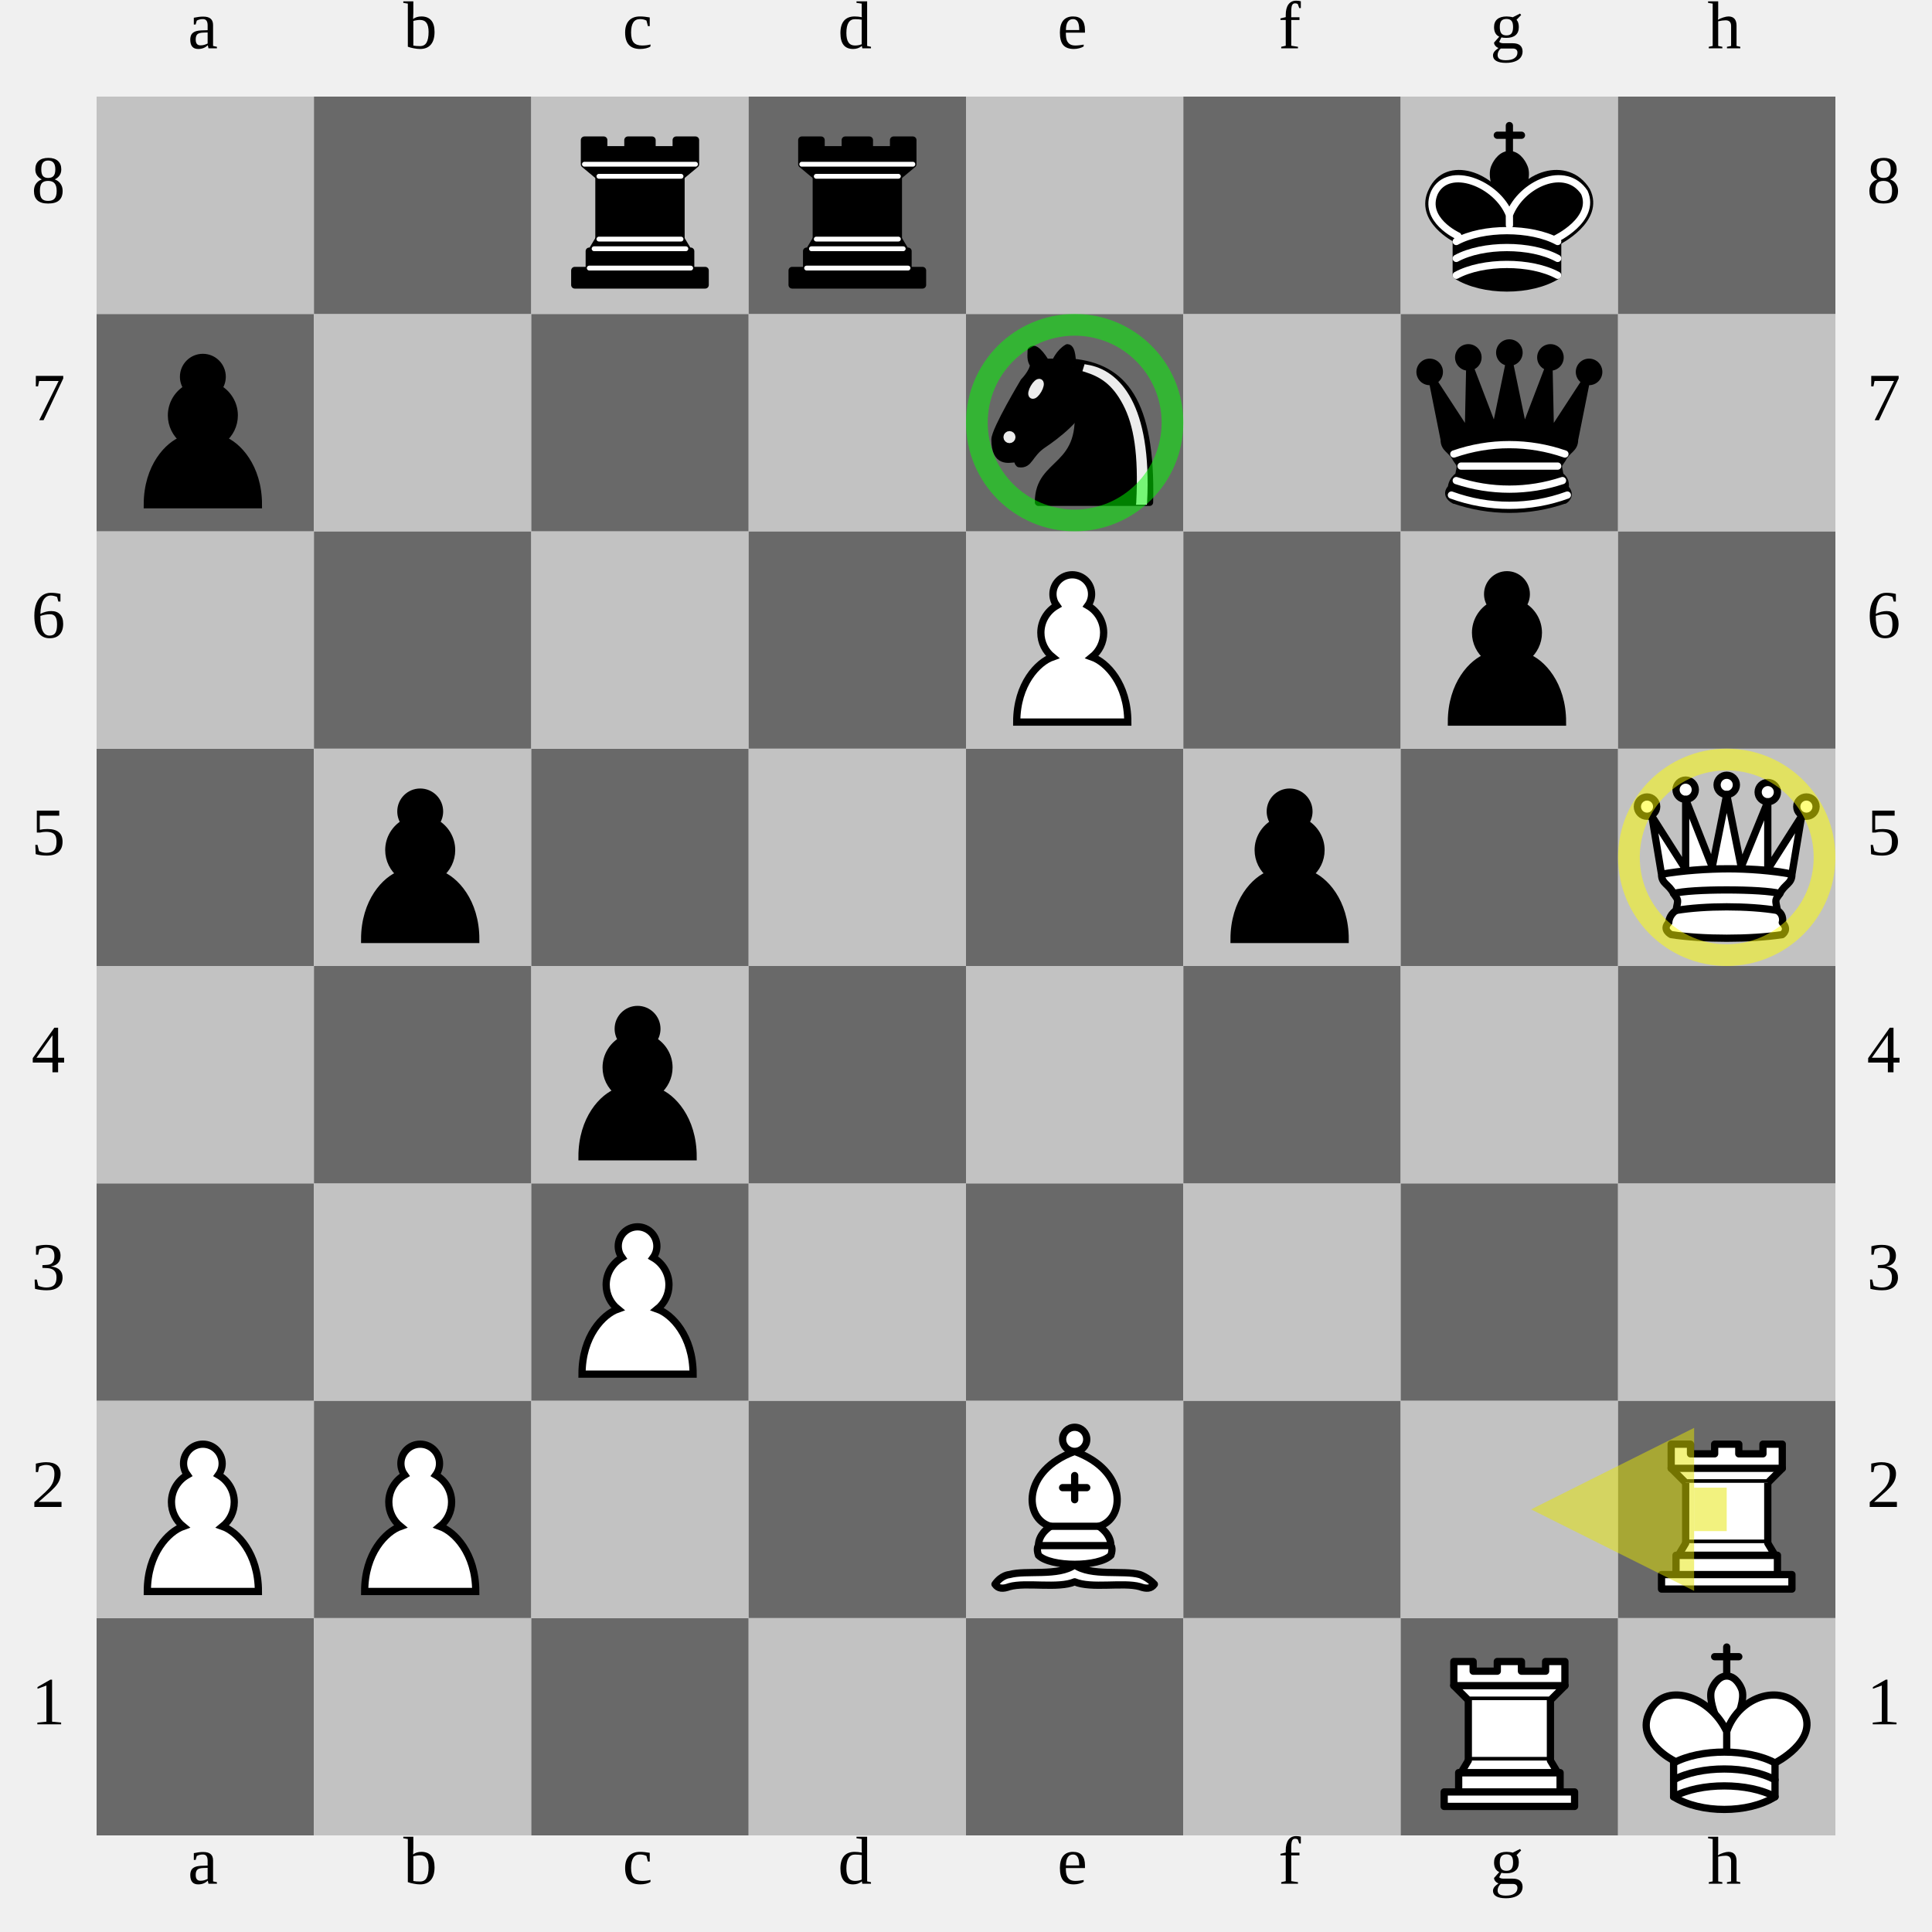
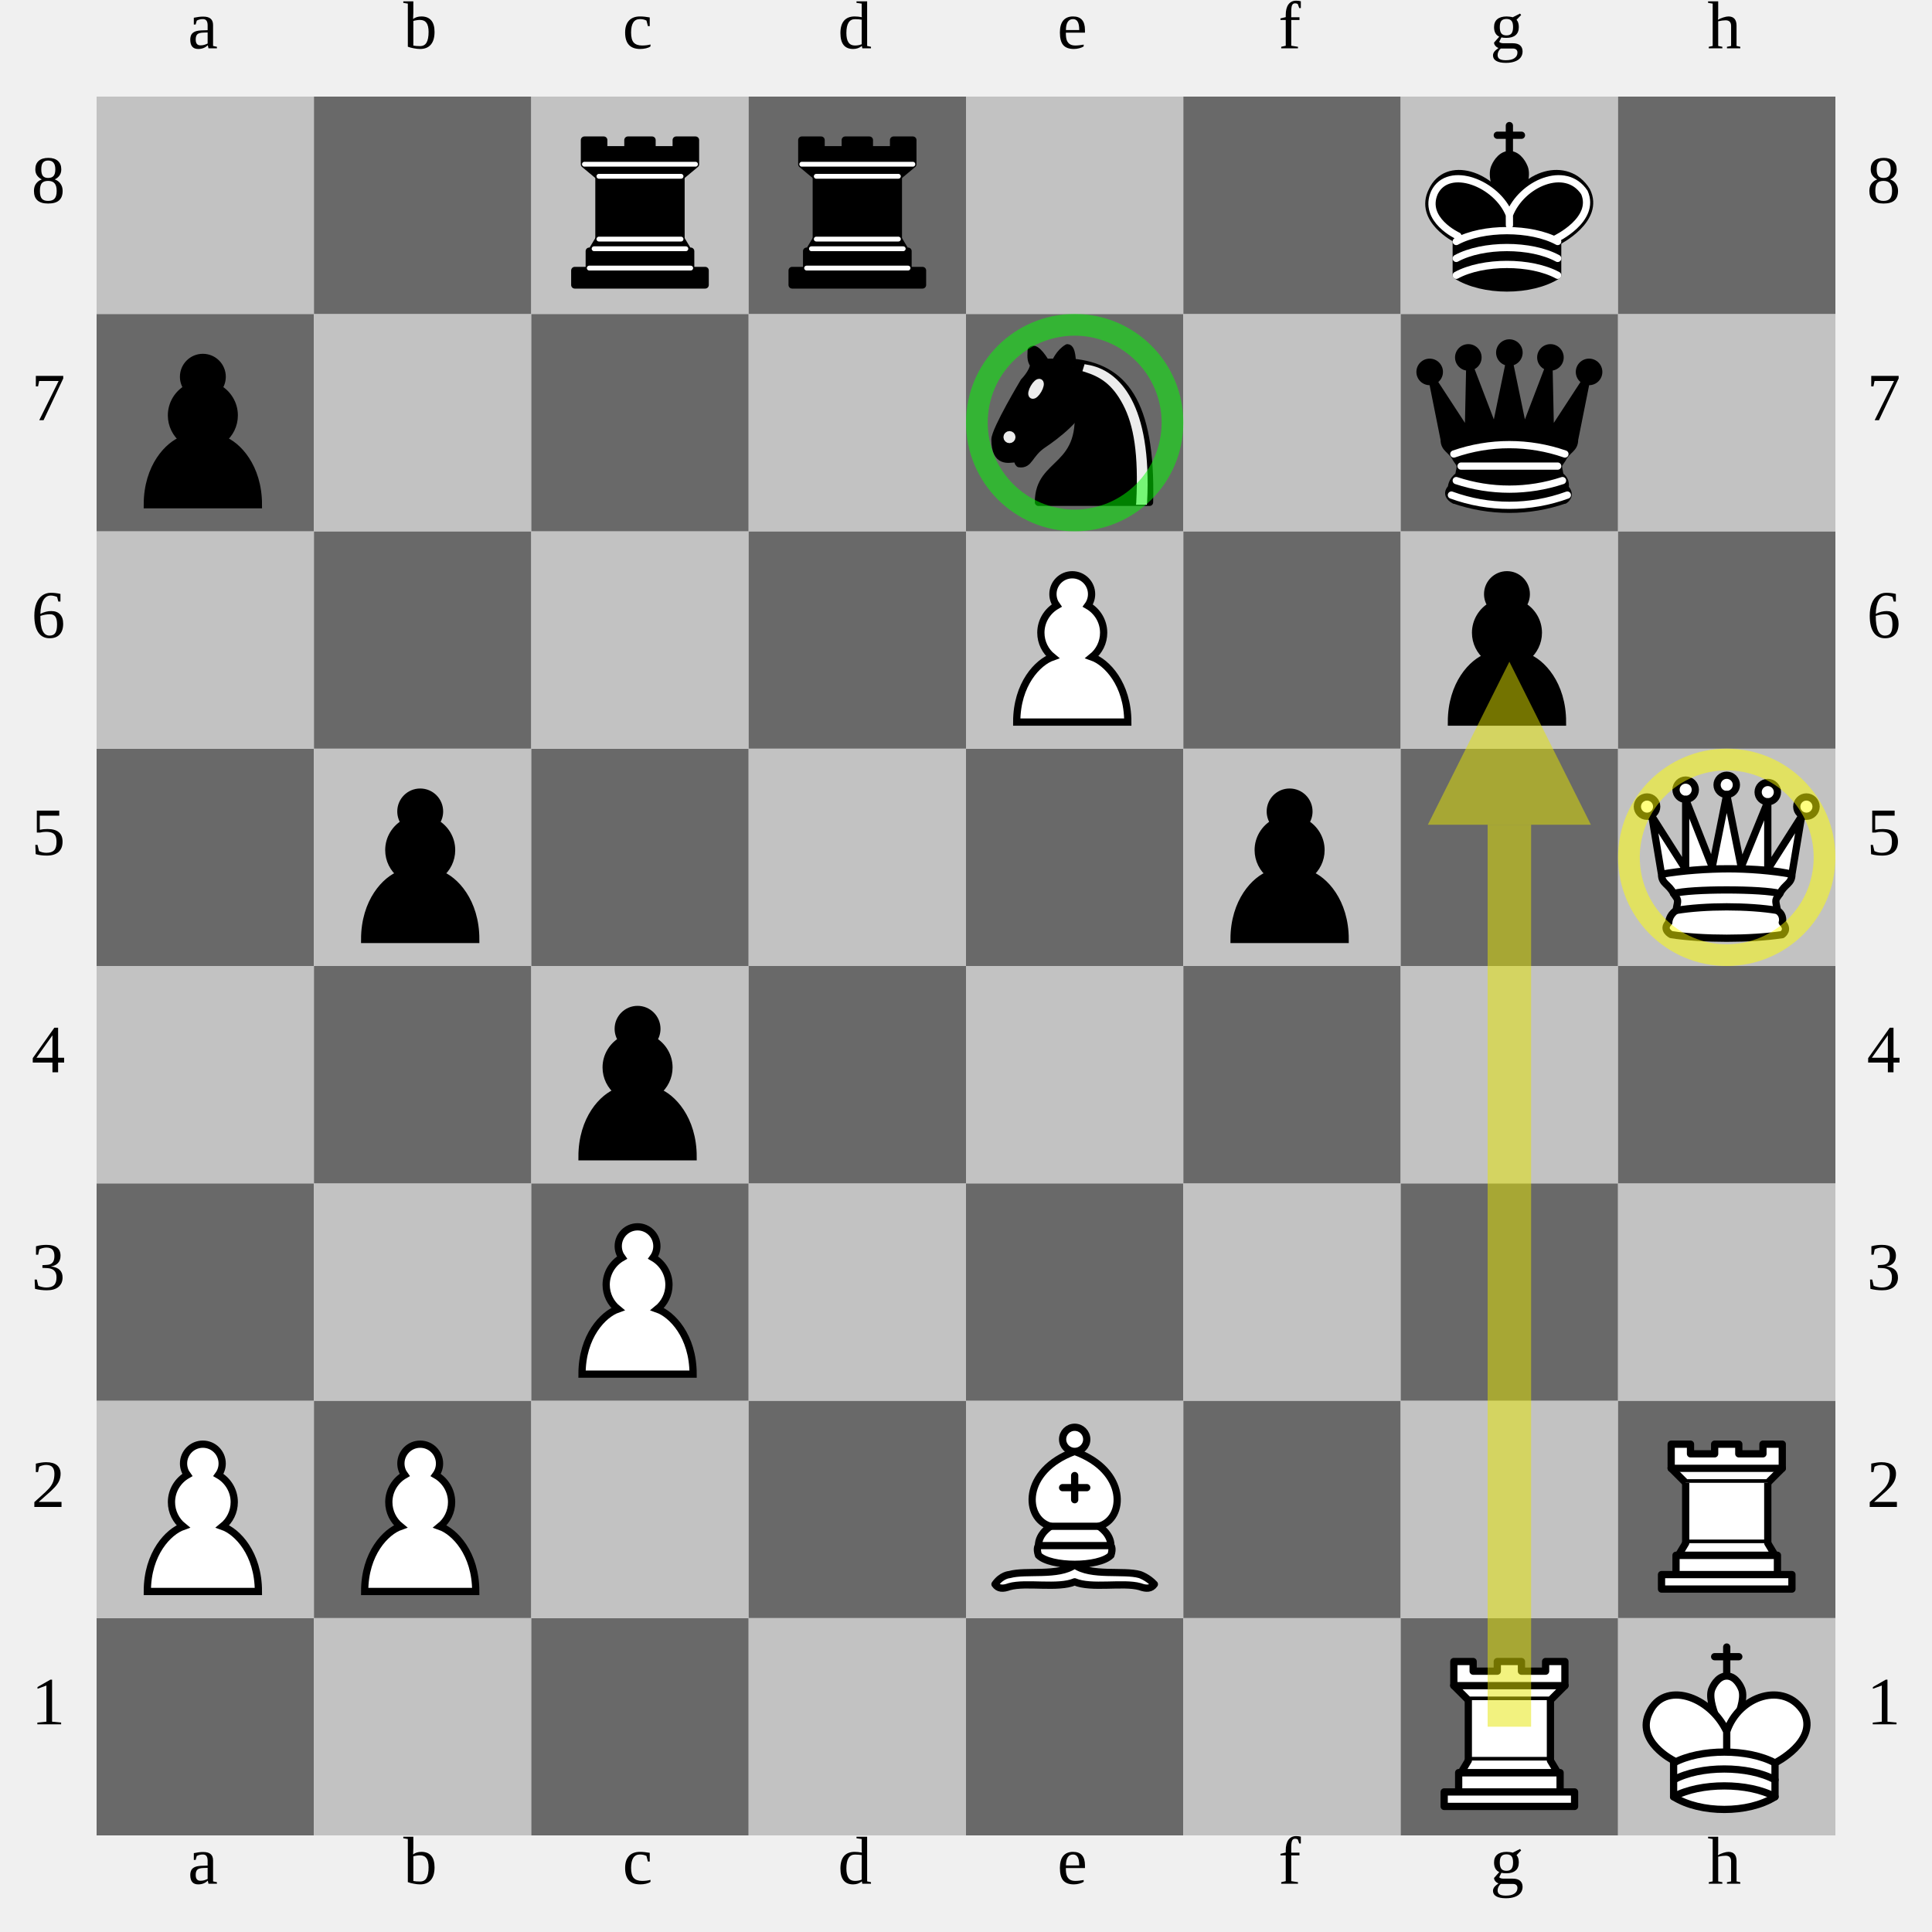
<svg xmlns="http://www.w3.org/2000/svg" xmlns:xlink="http://www.w3.org/1999/xlink" version="1.1" viewBox="0 0 400 400">
  <defs>
    <g class="white pawn" id="white-pawn">
      <path d="M22 9c-2.21 0-4 1.79-4 4 0 .89.29 1.71.78 2.38-1.95 1.12-3.28 3.21-3.28 5.62 0 2.03.94 3.84 2.41 5.03-3 1.06-7.41 5.55-7.41 13.47h23c0-7.92-4.41-12.41-7.41-13.47 1.47-1.19 2.41-3 2.41-5.03 0-2.41-1.33-4.5-3.28-5.62.49-.67.78-1.49.78-2.38 0-2.21-1.79-4-4-4z" fill="#fff" stroke="#000" stroke-linecap="round" stroke-width="1.5" />
    </g>
    <g class="white bishop" fill="none" fill-rule="evenodd" id="white-bishop" stroke="#000" stroke-linecap="round" stroke-linejoin="round" stroke-width="1.5">
      <g fill="#fff" stroke-linecap="butt">
        <path d="M9 36c3.39-.97 10.11.43 13.5-2 3.39 2.43 10.11 1.03 13.5 2 0 0 1.65.54 3 2-.68.97-1.65.99-3 .5-3.39-.97-10.11.46-13.5-1-3.39 1.46-10.11.03-13.5 1-1.354.49-2.323.47-3-.5 1.354-1.94 3-2 3-2zM15 32c2.5 2.5 12.5 2.5 15 0 .5-1.5 0-2 0-2 0-2.5-2.5-4-2.5-4 5.5-1.5 6-11.5-5-15.5-11 4-10.5 14-5 15.5 0 0-2.5 1.5-2.5 4 0 0-.5.5 0 2zM25 8a2.5 2.5 0 1 1-5 0 2.5 2.5 0 1 1 5 0z" />
      </g>
      <path d="M17.5 26h10M15 30h15m-7.5-14.5v5M20 18h5" stroke-linejoin="miter" />
    </g>
    <g class="white rook" fill="#fff" fill-rule="evenodd" id="white-rook" stroke="#000" stroke-linecap="round" stroke-linejoin="round" stroke-width="1.5">
      <path d="M9 39h27v-3H9v3zM12 36v-4h21v4H12zM11 14V9h4v2h5V9h5v2h5V9h4v5" stroke-linecap="butt" />
      <path d="M34 14l-3 3H14l-3-3" />
      <path d="M31 17v12.5H14V17" stroke-linecap="butt" stroke-linejoin="miter" />
      <path d="M31 29.5l1.5 2.5h-20l1.5-2.5" />
      <path d="M11 14h23" fill="none" stroke-linejoin="miter" />
    </g>
    <g class="white queen" fill="#fff" fill-rule="evenodd" id="white-queen" stroke="#000" stroke-linecap="round" stroke-linejoin="round" stroke-width="1.5">
      <path d="M8 12a2 2 0 1 1-4 0 2 2 0 1 1 4 0zM24.5 7.5a2 2 0 1 1-4 0 2 2 0 1 1 4 0zM41 12a2 2 0 1 1-4 0 2 2 0 1 1 4 0zM16 8.5a2 2 0 1 1-4 0 2 2 0 1 1 4 0zM33 9a2 2 0 1 1-4 0 2 2 0 1 1 4 0z" />
      <path d="M9 26c8.5-1.5 21-1.5 27 0l2-12-7 11V11l-5.5 13.5-3-15-3 15-5.5-14V25L7 14l2 12zM9 26c0 2 1.5 2 2.5 4 1 1.5 1 1 .5 3.5-1.5 1-1.5 2.5-1.5 2.5-1.5 1.5.5 2.5.5 2.5 6.5 1 16.5 1 23 0 0 0 1.5-1 0-2.5 0 0 .5-1.5-1-2.5-.5-2.5-.5-2 .5-3.5 1-2 2.5-2 2.5-4-8.5-1.5-18.5-1.5-27 0z" stroke-linecap="butt" />
      <path d="M11.5 30c3.5-1 18.5-1 22 0M12 33.5c6-1 15-1 21 0" fill="none" />
    </g>
    <g class="white king" fill="none" fill-rule="evenodd" id="white-king" stroke="#000" stroke-linecap="round" stroke-linejoin="round" stroke-width="1.5">
      <path d="M22.5 11.63V6M20 8h5" stroke-linejoin="miter" />
      <path d="M22.5 25s4.5-7.5 3-10.5c0 0-1-2.5-3-2.5s-3 2.5-3 2.5c-1.5 3 3 10.5 3 10.5" fill="#fff" stroke-linecap="butt" stroke-linejoin="miter" />
      <path d="M11.5 37c5.5 3.5 15.5 3.5 21 0v-7s9-4.5 6-10.5c-4-6.5-13.5-3.5-16 4V27v-3.5c-3.5-7.5-13-10.5-16-4-3 6 5 10 5 10V37z" fill="#fff" />
      <path d="M11.5 30c5.5-3 15.5-3 21 0m-21 3.5c5.5-3 15.5-3 21 0m-21 3.5c5.5-3 15.5-3 21 0" />
    </g>
    <g class="black pawn" id="black-pawn">
      <path d="M22 9c-2.21 0-4 1.79-4 4 0 .89.29 1.71.78 2.38-1.95 1.12-3.28 3.21-3.28 5.62 0 2.03.94 3.84 2.41 5.03-3 1.06-7.41 5.55-7.41 13.47h23c0-7.92-4.41-12.41-7.41-13.47 1.47-1.19 2.41-3 2.41-5.03 0-2.41-1.33-4.5-3.28-5.62.49-.67.78-1.49.78-2.38 0-2.21-1.79-4-4-4z" stroke="#000" stroke-linecap="round" stroke-width="1.5" />
    </g>
    <g class="black knight" fill="none" fill-rule="evenodd" id="black-knight" stroke="#000" stroke-linecap="round" stroke-linejoin="round" stroke-width="1.5">
      <path d="M 22,10 C 32.5,11 38.5,18 38,39 L 15,39 C 15,30 25,32.5 23,18" style="fill:#000000; stroke:#000000;" />
      <path d="M 24,18 C 24.38,20.91 18.45,25.37 16,27 C 13,29 13.18,31.34 11,31 C 9.958,30.06 12.41,27.96 11,28 C 10,28 11.19,29.23 10,30 C 9,30 5.997,31 6,26 C 6,24 12,14 12,14 C 12,14 13.89,12.1 14,10.5 C 13.27,9.506 13.5,8.5 13.5,7.5 C 14.5,6.5 16.5,10 16.5,10 L 18.5,10 C 18.5,10 19.28,8.008 21,7 C 22,7 22,10 22,10" style="fill:#000000; stroke:#000000;" />
      <path d="M 9.5 25.5 A 0.5 0.5 0 1 1 8.5,25.5 A 0.5 0.5 0 1 1 9.5 25.5 z" style="fill:#ececec; stroke:#ececec;" />
      <path d="M 15 15.5 A 0.5 1.5 0 1 1 14,15.5 A 0.5 1.5 0 1 1 15 15.5 z" style="fill:#ececec; stroke:#ececec;" transform="matrix(0.866,0.5,-0.5,0.866,9.693,-5.173)" />
      <path d="M 24.55,10.4 L 24.1,11.85 L 24.6,12 C 27.75,13 30.25,14.49 32.5,18.75 C 34.75,23.01 35.75,29.06 35.25,39 L 35.2,39.5 L 37.45,39.5 L 37.5,39 C 38,28.94 36.62,22.15 34.25,17.66 C 31.88,13.17 28.46,11.02 25.06,10.5 L 24.55,10.4 z " style="fill:#ececec; stroke:none;" />
    </g>
    <g class="black rook" fill="#000" fill-rule="evenodd" id="black-rook" stroke="#000" stroke-linecap="round" stroke-linejoin="round" stroke-width="1.5">
      <path d="M9 39h27v-3H9v3zM12.5 32l1.5-2.5h17l1.5 2.5h-20zM12 36v-4h21v4H12z" stroke-linecap="butt" />
      <path d="M14 29.5v-13h17v13H14z" stroke-linecap="butt" stroke-linejoin="miter" />
      <path d="M14 16.5L11 14h23l-3 2.5H14zM11 14V9h4v2h5V9h5v2h5V9h4v5H11z" stroke-linecap="butt" />
      <path d="M12 35.5h21M13 31.5h19M14 29.5h17M14 16.5h17M11 14h23" fill="none" stroke="#fff" stroke-linejoin="miter" stroke-width="1" />
    </g>
    <g class="black queen" fill="#000" fill-rule="evenodd" id="black-queen" stroke="#000" stroke-linecap="round" stroke-linejoin="round" stroke-width="1.5">
      <g fill="#000" stroke="none">
        <circle cx="6" cy="12" r="2.75" />
        <circle cx="14" cy="9" r="2.75" />
        <circle cx="22.5" cy="8" r="2.75" />
        <circle cx="31" cy="9" r="2.75" />
        <circle cx="39" cy="12" r="2.75" />
      </g>
      <path d="M9 26c8.5-1.5 21-1.5 27 0l2.5-12.5L31 25l-.3-14.1-5.2 13.6-3-14.5-3 14.5-5.2-13.6L14 25 6.5 13.5 9 26zM9 26c0 2 1.5 2 2.5 4 1 1.5 1 1 .5 3.5-1.5 1-1.5 2.5-1.5 2.5-1.5 1.5.5 2.5.5 2.5 6.5 1 16.5 1 23 0 0 0 1.5-1 0-2.5 0 0 .5-1.5-1-2.5-.5-2.5-.5-2 .5-3.5 1-2 2.5-2 2.5-4-8.5-1.5-18.5-1.5-27 0z" stroke-linecap="butt" />
      <path d="M11 38.5a35 35 1 0 0 23 0" fill="none" stroke-linecap="butt" />
      <path d="M11 29a35 35 1 0 1 23 0M12.5 31.5h20M11.5 34.5a35 35 1 0 0 22 0M10.5 37.5a35 35 1 0 0 24 0" fill="none" stroke="#fff" />
    </g>
    <g class="black king" fill="none" fill-rule="evenodd" id="black-king" stroke="#000" stroke-linecap="round" stroke-linejoin="round" stroke-width="1.5">
      <path d="M22.5 11.63V6" stroke-linejoin="miter" />
      <path d="M22.5 25s4.5-7.5 3-10.5c0 0-1-2.5-3-2.5s-3 2.5-3 2.5c-1.5 3 3 10.5 3 10.5" fill="#000" stroke-linecap="butt" stroke-linejoin="miter" />
      <path d="M11.5 37c5.5 3.5 15.5 3.5 21 0v-7s9-4.5 6-10.5c-4-6.5-13.5-3.5-16 4V27v-3.5c-3.5-7.5-13-10.5-16-4-3 6 5 10 5 10V37z" fill="#000" />
      <path d="M20 8h5" stroke-linejoin="miter" />
      <path d="M32 29.5s8.5-4 6.03-9.65C34.15 14 25 18 22.5 24.5l.01 2.1-.01-2.1C20 18 9.906 14 6.997 19.85c-2.497 5.65 4.853 9 4.853 9M11.5 30c5.5-3 15.5-3 21 0m-21 3.5c5.5-3 15.5-3 21 0m-21 3.5c5.5-3 15.5-3 21 0" stroke="#fff" />
    </g>
  </defs>
  <rect class="square dark a1" fill="#696969" height="45" stroke="none" width="45" x="20" y="335" />
  <rect class="square light b1" fill="#c2c2c2" height="45" stroke="none" width="45" x="65" y="335" />
  <rect class="square dark c1" fill="#696969" height="45" stroke="none" width="45" x="110" y="335" />
  <rect class="square light d1" fill="#c2c2c2" height="45" stroke="none" width="45" x="155" y="335" />
  <rect class="square dark e1" fill="#696969" height="45" stroke="none" width="45" x="200" y="335" />
  <rect class="square light f1" fill="#c2c2c2" height="45" stroke="none" width="45" x="245" y="335" />
  <rect class="square dark g1" fill="#696969" height="45" stroke="none" width="45" x="290" y="335" />
  <use transform="translate(290, 335)" xlink:href="#white-rook" />
  <rect class="square light h1" fill="#c2c2c2" height="45" stroke="none" width="45" x="335" y="335" />
  <use transform="translate(335, 335)" xlink:href="#white-king" />
  <rect class="square light a2" fill="#c2c2c2" height="45" stroke="none" width="45" x="20" y="290" />
  <use transform="translate(20, 290)" xlink:href="#white-pawn" />
  <rect class="square dark b2" fill="#696969" height="45" stroke="none" width="45" x="65" y="290" />
  <use transform="translate(65, 290)" xlink:href="#white-pawn" />
  <rect class="square light c2" fill="#c2c2c2" height="45" stroke="none" width="45" x="110" y="290" />
  <rect class="square dark d2" fill="#696969" height="45" stroke="none" width="45" x="155" y="290" />
  <rect class="square light e2" fill="#c2c2c2" height="45" stroke="none" width="45" x="200" y="290" />
  <use transform="translate(200, 290)" xlink:href="#white-bishop" />
  <rect class="square dark f2" fill="#696969" height="45" stroke="none" width="45" x="245" y="290" />
  <rect class="square light g2" fill="#c2c2c2" height="45" stroke="none" width="45" x="290" y="290" />
  <rect class="square dark h2" fill="#696969" height="45" stroke="none" width="45" x="335" y="290" />
  <use transform="translate(335, 290)" xlink:href="#white-rook" />
  <rect class="square dark a3" fill="#696969" height="45" stroke="none" width="45" x="20" y="245" />
  <rect class="square light b3" fill="#c2c2c2" height="45" stroke="none" width="45" x="65" y="245" />
  <rect class="square dark c3" fill="#696969" height="45" stroke="none" width="45" x="110" y="245" />
  <use transform="translate(110, 245)" xlink:href="#white-pawn" />
  <rect class="square light d3" fill="#c2c2c2" height="45" stroke="none" width="45" x="155" y="245" />
  <rect class="square dark e3" fill="#696969" height="45" stroke="none" width="45" x="200" y="245" />
  <rect class="square light f3" fill="#c2c2c2" height="45" stroke="none" width="45" x="245" y="245" />
  <rect class="square dark g3" fill="#696969" height="45" stroke="none" width="45" x="290" y="245" />
  <rect class="square light h3" fill="#c2c2c2" height="45" stroke="none" width="45" x="335" y="245" />
  <rect class="square light a4" fill="#c2c2c2" height="45" stroke="none" width="45" x="20" y="200" />
  <rect class="square dark b4" fill="#696969" height="45" stroke="none" width="45" x="65" y="200" />
  <rect class="square light c4" fill="#c2c2c2" height="45" stroke="none" width="45" x="110" y="200" />
  <use transform="translate(110, 200)" xlink:href="#black-pawn" />
  <rect class="square dark d4" fill="#696969" height="45" stroke="none" width="45" x="155" y="200" />
  <rect class="square light e4" fill="#c2c2c2" height="45" stroke="none" width="45" x="200" y="200" />
  <rect class="square dark f4" fill="#696969" height="45" stroke="none" width="45" x="245" y="200" />
  <rect class="square light g4" fill="#c2c2c2" height="45" stroke="none" width="45" x="290" y="200" />
  <rect class="square dark h4" fill="#696969" height="45" stroke="none" width="45" x="335" y="200" />
  <rect class="square dark a5" fill="#696969" height="45" stroke="none" width="45" x="20" y="155" />
  <rect class="square light b5" fill="#c2c2c2" height="45" stroke="none" width="45" x="65" y="155" />
  <use transform="translate(65, 155)" xlink:href="#black-pawn" />
  <rect class="square dark c5" fill="#696969" height="45" stroke="none" width="45" x="110" y="155" />
  <rect class="square light d5" fill="#c2c2c2" height="45" stroke="none" width="45" x="155" y="155" />
  <rect class="square dark e5" fill="#696969" height="45" stroke="none" width="45" x="200" y="155" />
  <rect class="square light f5" fill="#c2c2c2" height="45" stroke="none" width="45" x="245" y="155" />
  <use transform="translate(245, 155)" xlink:href="#black-pawn" />
  <rect class="square dark g5" fill="#696969" height="45" stroke="none" width="45" x="290" y="155" />
  <rect class="square light h5" fill="#c2c2c2" height="45" stroke="none" width="45" x="335" y="155" />
  <use transform="translate(335, 155)" xlink:href="#white-queen" />
  <rect class="square light a6" fill="#c2c2c2" height="45" stroke="none" width="45" x="20" y="110" />
  <rect class="square dark b6" fill="#696969" height="45" stroke="none" width="45" x="65" y="110" />
  <rect class="square light c6" fill="#c2c2c2" height="45" stroke="none" width="45" x="110" y="110" />
  <rect class="square dark d6" fill="#696969" height="45" stroke="none" width="45" x="155" y="110" />
  <rect class="square light e6" fill="#c2c2c2" height="45" stroke="none" width="45" x="200" y="110" />
  <use transform="translate(200, 110)" xlink:href="#white-pawn" />
  <rect class="square dark f6" fill="#696969" height="45" stroke="none" width="45" x="245" y="110" />
  <rect class="square light g6" fill="#c2c2c2" height="45" stroke="none" width="45" x="290" y="110" />
  <use transform="translate(290, 110)" xlink:href="#black-pawn" />
  <rect class="square dark h6" fill="#696969" height="45" stroke="none" width="45" x="335" y="110" />
  <rect class="square dark a7" fill="#696969" height="45" stroke="none" width="45" x="20" y="65" />
  <use transform="translate(20, 65)" xlink:href="#black-pawn" />
  <rect class="square light b7" fill="#c2c2c2" height="45" stroke="none" width="45" x="65" y="65" />
  <rect class="square dark c7" fill="#696969" height="45" stroke="none" width="45" x="110" y="65" />
  <rect class="square light d7" fill="#c2c2c2" height="45" stroke="none" width="45" x="155" y="65" />
  <rect class="square dark e7" fill="#696969" height="45" stroke="none" width="45" x="200" y="65" />
  <use transform="translate(200, 65)" xlink:href="#black-knight" />
  <rect class="square light f7" fill="#c2c2c2" height="45" stroke="none" width="45" x="245" y="65" />
  <rect class="square dark g7" fill="#696969" height="45" stroke="none" width="45" x="290" y="65" />
  <use transform="translate(290, 65)" xlink:href="#black-queen" />
  <rect class="square light h7" fill="#c2c2c2" height="45" stroke="none" width="45" x="335" y="65" />
  <rect class="square light a8" fill="#c2c2c2" height="45" stroke="none" width="45" x="20" y="20" />
  <rect class="square dark b8" fill="#696969" height="45" stroke="none" width="45" x="65" y="20" />
  <rect class="square light c8" fill="#c2c2c2" height="45" stroke="none" width="45" x="110" y="20" />
  <use transform="translate(110, 20)" xlink:href="#black-rook" />
  <rect class="square dark d8" fill="#696969" height="45" stroke="none" width="45" x="155" y="20" />
  <use transform="translate(155, 20)" xlink:href="#black-rook" />
  <rect class="square light e8" fill="#c2c2c2" height="45" stroke="none" width="45" x="200" y="20" />
  <rect class="square dark f8" fill="#696969" height="45" stroke="none" width="45" x="245" y="20" />
  <rect class="square light g8" fill="#c2c2c2" height="45" stroke="none" width="45" x="290" y="20" />
  <use transform="translate(290, 20)" xlink:href="#black-king" />
  <rect class="square dark h8" fill="#696969" height="45" stroke="none" width="45" x="335" y="20" />
  <text alignment-baseline="middle" font-size="14" text-anchor="middle" x="42" y="10">a</text>
  <text alignment-baseline="middle" font-size="14" text-anchor="middle" x="42" y="390">a</text>
  <text alignment-baseline="middle" font-size="14" text-anchor="middle" x="87" y="10">b</text>
  <text alignment-baseline="middle" font-size="14" text-anchor="middle" x="87" y="390">b</text>
  <text alignment-baseline="middle" font-size="14" text-anchor="middle" x="132" y="10">c</text>
  <text alignment-baseline="middle" font-size="14" text-anchor="middle" x="132" y="390">c</text>
  <text alignment-baseline="middle" font-size="14" text-anchor="middle" x="177" y="10">d</text>
  <text alignment-baseline="middle" font-size="14" text-anchor="middle" x="177" y="390">d</text>
  <text alignment-baseline="middle" font-size="14" text-anchor="middle" x="222" y="10">e</text>
  <text alignment-baseline="middle" font-size="14" text-anchor="middle" x="222" y="390">e</text>
  <text alignment-baseline="middle" font-size="14" text-anchor="middle" x="267" y="10">f</text>
  <text alignment-baseline="middle" font-size="14" text-anchor="middle" x="267" y="390">f</text>
  <text alignment-baseline="middle" font-size="14" text-anchor="middle" x="312" y="10">g</text>
  <text alignment-baseline="middle" font-size="14" text-anchor="middle" x="312" y="390">g</text>
  <text alignment-baseline="middle" font-size="14" text-anchor="middle" x="357" y="10">h</text>
  <text alignment-baseline="middle" font-size="14" text-anchor="middle" x="357" y="390">h</text>
  <text alignment-baseline="middle" font-size="14" text-anchor="middle" x="10" y="357">1</text>
  <text alignment-baseline="middle" font-size="14" text-anchor="middle" x="390" y="357">1</text>
  <text alignment-baseline="middle" font-size="14" text-anchor="middle" x="10" y="312">2</text>
  <text alignment-baseline="middle" font-size="14" text-anchor="middle" x="390" y="312">2</text>
  <text alignment-baseline="middle" font-size="14" text-anchor="middle" x="10" y="267">3</text>
  <text alignment-baseline="middle" font-size="14" text-anchor="middle" x="390" y="267">3</text>
  <text alignment-baseline="middle" font-size="14" text-anchor="middle" x="10" y="222">4</text>
  <text alignment-baseline="middle" font-size="14" text-anchor="middle" x="390" y="222">4</text>
  <text alignment-baseline="middle" font-size="14" text-anchor="middle" x="10" y="177">5</text>
  <text alignment-baseline="middle" font-size="14" text-anchor="middle" x="390" y="177">5</text>
  <text alignment-baseline="middle" font-size="14" text-anchor="middle" x="10" y="132">6</text>
  <text alignment-baseline="middle" font-size="14" text-anchor="middle" x="390" y="132">6</text>
  <text alignment-baseline="middle" font-size="14" text-anchor="middle" x="10" y="87">7</text>
  <text alignment-baseline="middle" font-size="14" text-anchor="middle" x="390" y="87">7</text>
  <text alignment-baseline="middle" font-size="14" text-anchor="middle" x="10" y="42">8</text>
  <text alignment-baseline="middle" font-size="14" text-anchor="middle" x="390" y="42">8</text>
-   <line class="arrow" opacity="0.5" stroke="#e6e600" stroke-linecap="butt" stroke-width="9.0" x1="357.5" x2="350.75" y1="312.5" y2="312.5" />
-   <polygon class="arrow" fill="#e6e600" opacity="0.5" points="317.0,312.5 350.75,329.375 350.75,295.625" />
+   <line class="arrow" opacity="0.5" stroke="#e6e600" stroke-linecap="butt" stroke-width="9.0" x1="312.5" x2="312.5" y1="357.5" y2="170.75" />
+   <polygon class="arrow" fill="#e6e600" opacity="0.5" points="312.5,137.0 295.625,170.75 329.375,170.75" />
  <circle cx="222.5" cy="87.5" fill="none" opacity="0.5" r="20.25" stroke="#00ff00" stroke-width="4.5" />
  <circle cx="357.5" cy="177.5" fill="none" opacity="0.5" r="20.25" stroke="#ffff00" stroke-width="4.5" />
</svg>
